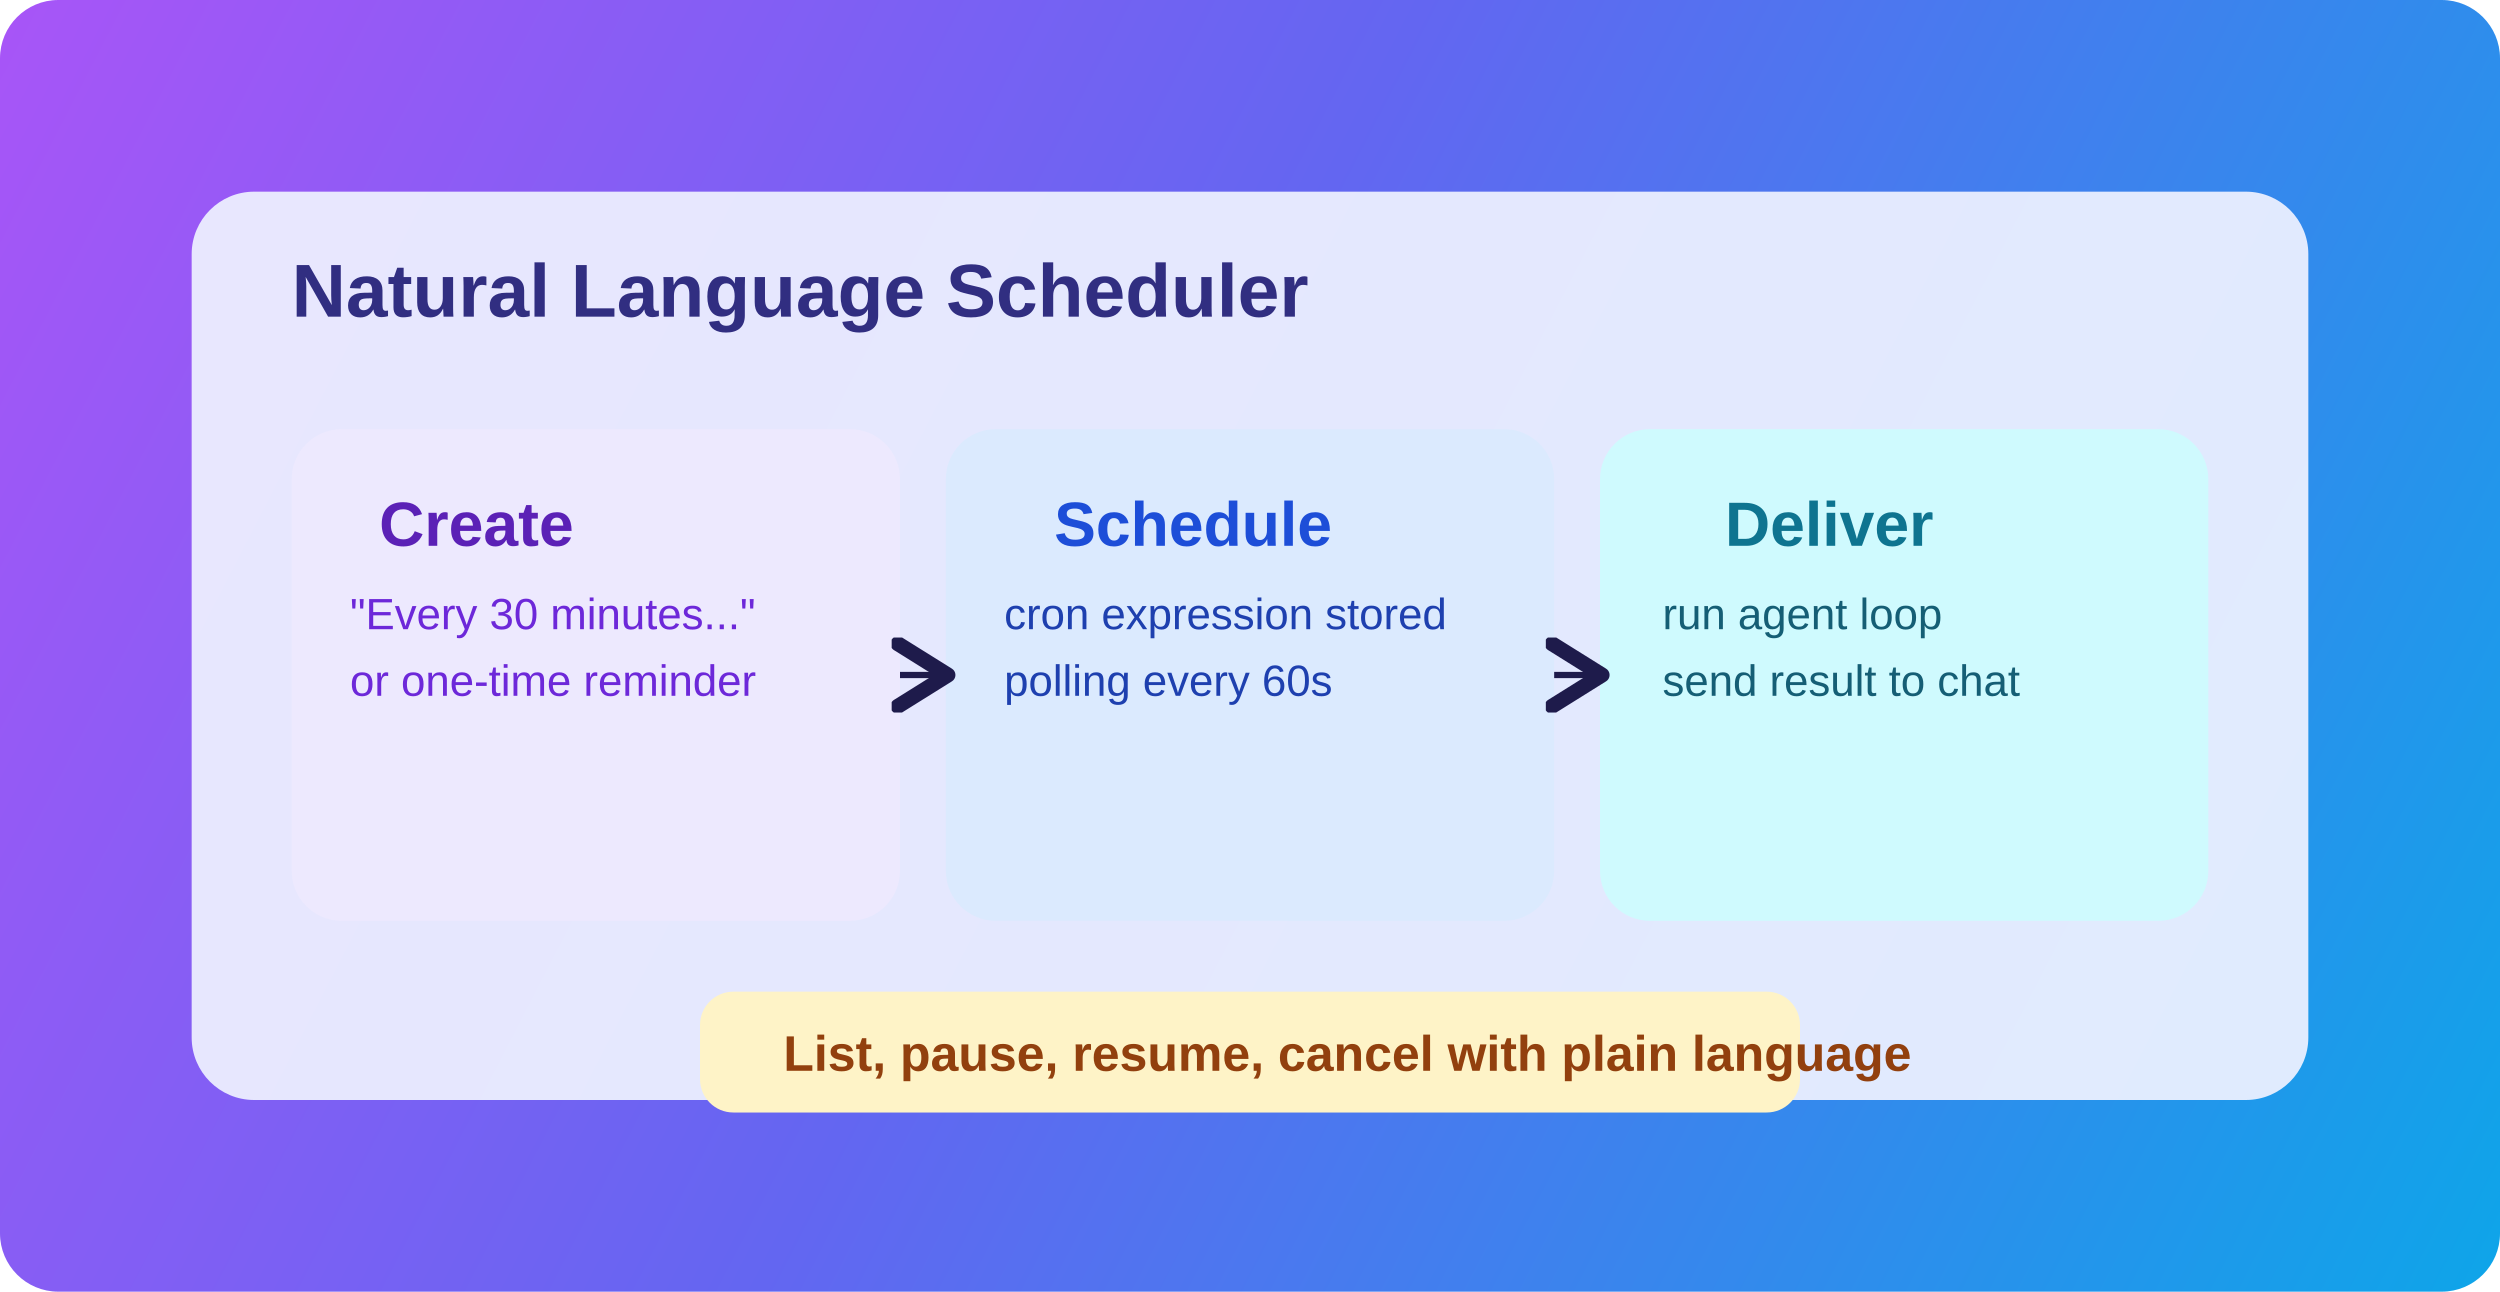
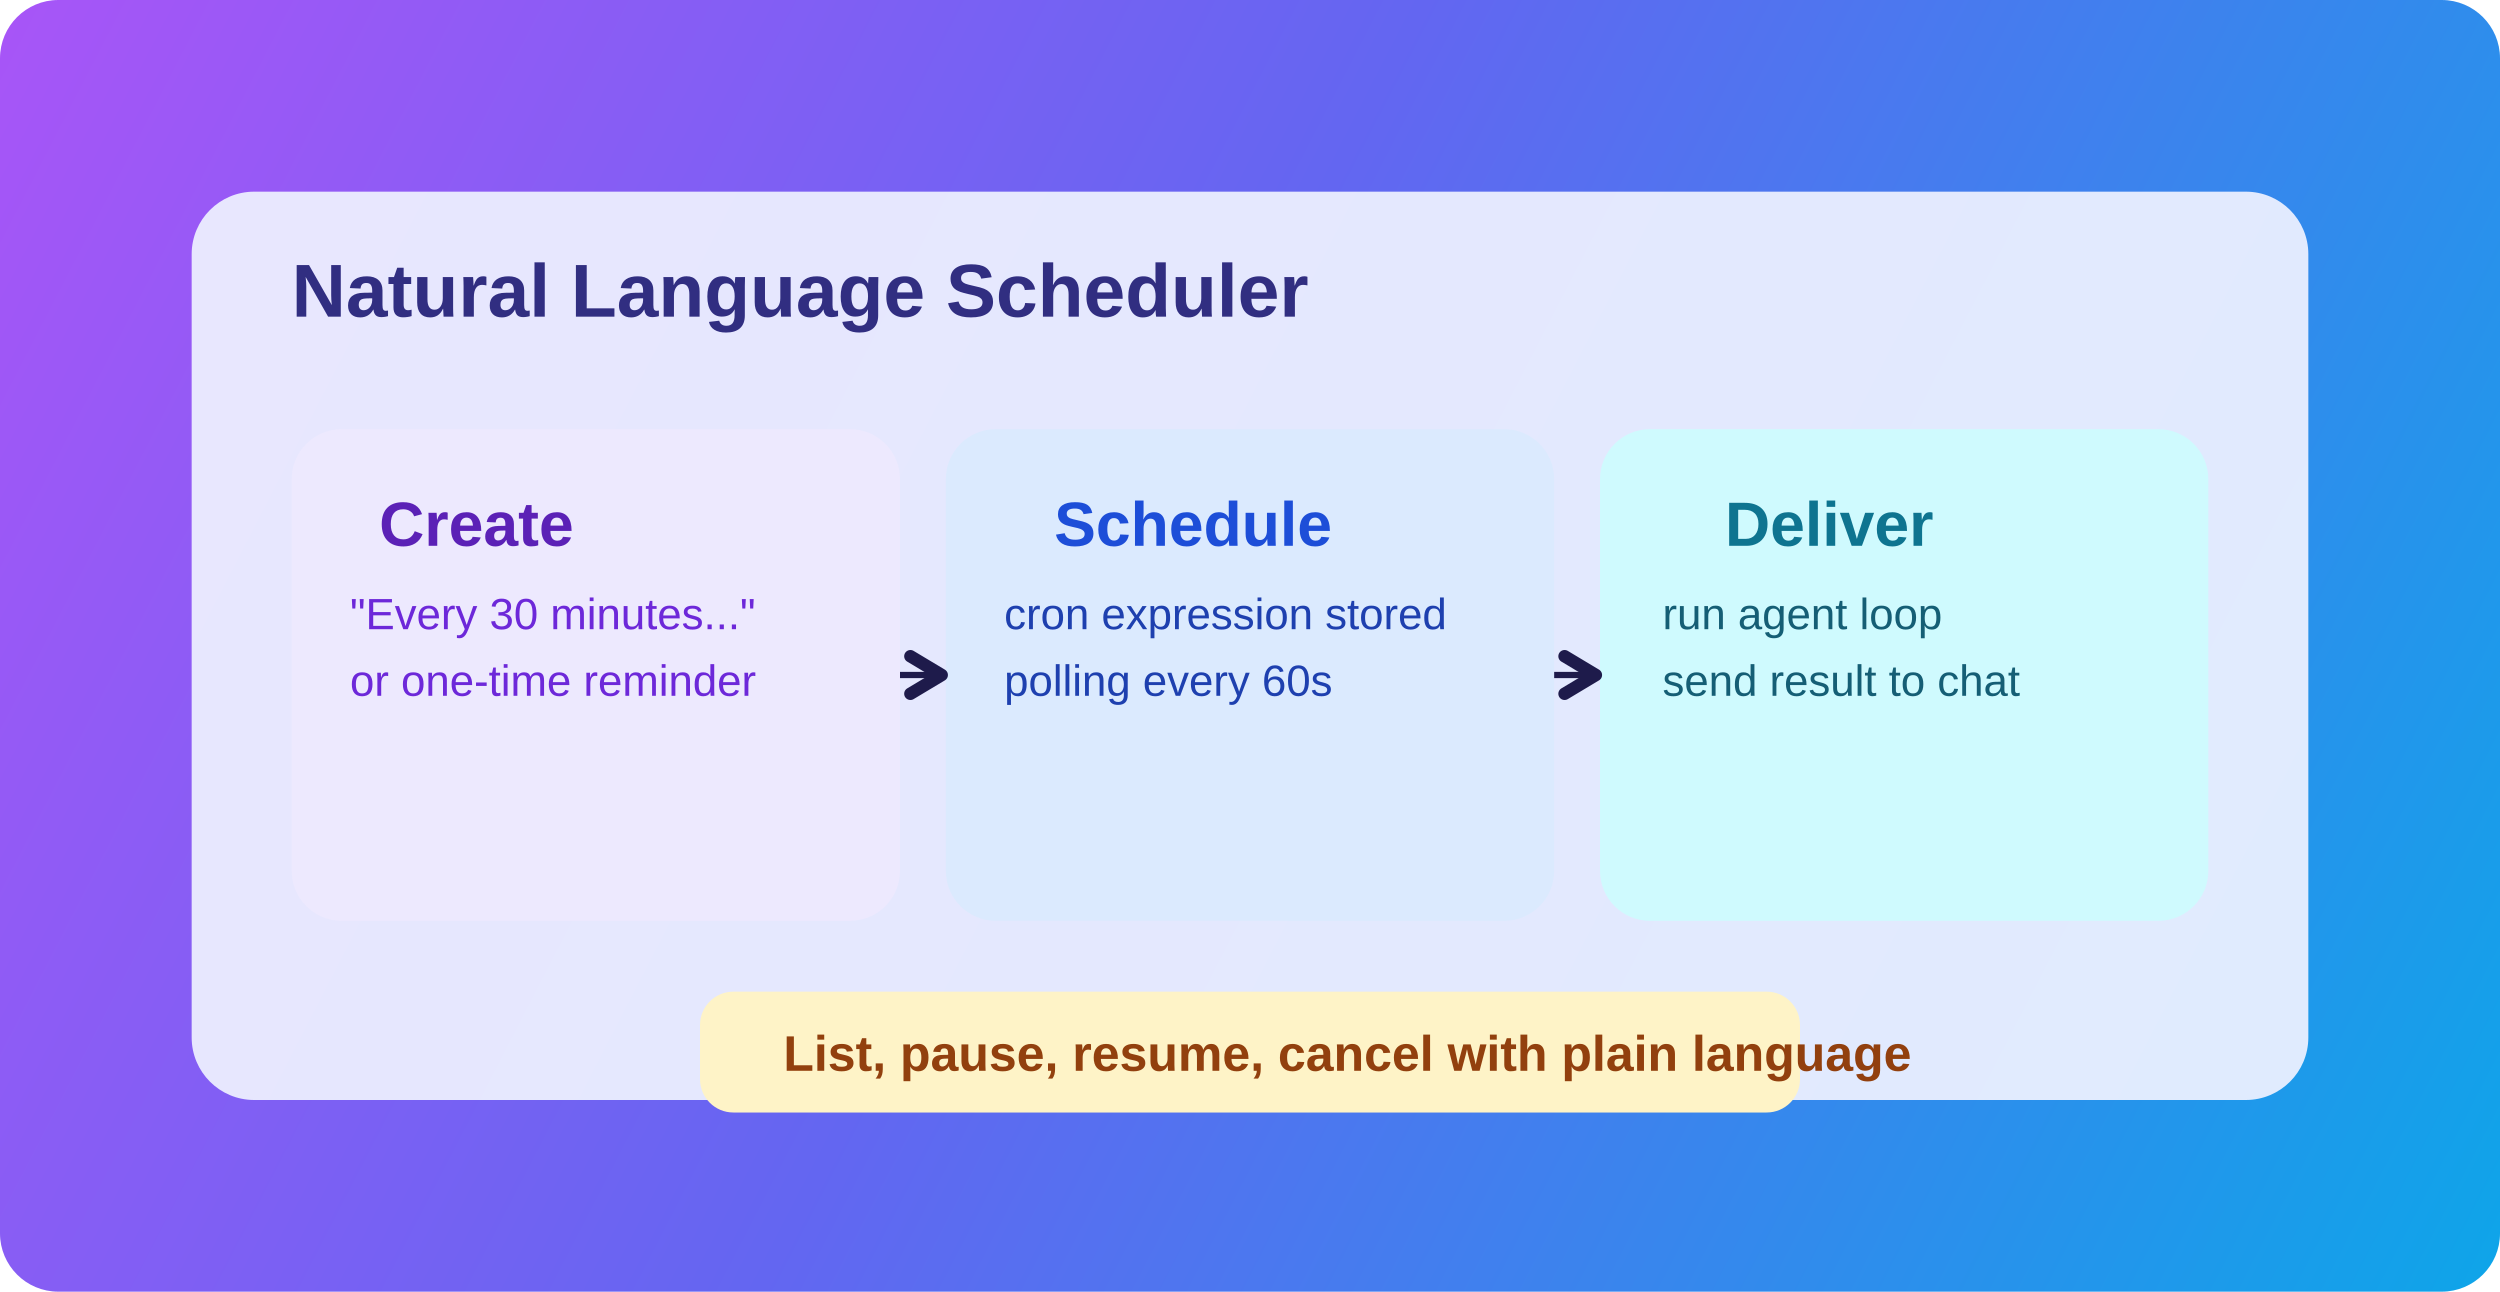
<svg xmlns="http://www.w3.org/2000/svg" width="1200" height="620" viewBox="0 0 1200 620" fill="none">
  <defs>
    <linearGradient id="tbg" x1="0" y1="0" x2="1200" y2="620" gradientUnits="userSpaceOnUse">
      <stop stop-color="#A855F7" />
      <stop offset="0.45" stop-color="#6366F1" />
      <stop offset="1" stop-color="#0EA5E9" />
    </linearGradient>
-     <marker id="tarrow" markerWidth="12" markerHeight="12" refX="8" refY="6" orient="auto">
-       <path d="M1 1L9 6L1 11" stroke="#1E1B4B" stroke-width="2.4" stroke-linecap="round" stroke-linejoin="round" />
+     <marker id="tarrow" markerWidth="8" markerHeight="8" refX="6" refY="4" orient="auto">
+       <path d="M1 1L6 4L1 7" stroke="#1E1B4B" stroke-width="2" stroke-linecap="round" stroke-linejoin="round" />
    </marker>
  </defs>
  <rect width="1200" height="620" rx="28" fill="url(#tbg)" />
  <rect x="92" y="92" width="1016" height="436" rx="30" fill="#EEF2FF" fill-opacity="0.93" />
  <text x="140" y="152" fill="#312E81" font-size="36" font-weight="700" font-family="Segoe UI, Arial, sans-serif">Natural Language Scheduler</text>
  <rect x="140" y="206" width="292" height="236" rx="24" fill="#EDE9FE" />
  <text x="182" y="262" fill="#5B21B6" font-size="30" font-weight="700" font-family="Segoe UI, Arial, sans-serif">Create</text>
  <text x="168" y="302" fill="#6D28D9" font-size="21" font-family="Segoe UI, Arial, sans-serif">"Every 30 minutes..."</text>
  <text x="168" y="334" fill="#6D28D9" font-size="21" font-family="Segoe UI, Arial, sans-serif">or one-time reminder</text>
  <rect x="454" y="206" width="292" height="236" rx="24" fill="#DBEAFE" />
  <text x="506" y="262" fill="#1D4ED8" font-size="30" font-weight="700" font-family="Segoe UI, Arial, sans-serif">Schedule</text>
  <text x="482" y="302" fill="#1E40AF" font-size="21" font-family="Segoe UI, Arial, sans-serif">cron expression stored</text>
  <text x="482" y="334" fill="#1E40AF" font-size="21" font-family="Segoe UI, Arial, sans-serif">polling every 60s</text>
  <rect x="768" y="206" width="292" height="236" rx="24" fill="#CFFAFE" />
  <text x="828" y="262" fill="#0E7490" font-size="30" font-weight="700" font-family="Segoe UI, Arial, sans-serif">Deliver</text>
  <text x="798" y="302" fill="#155E75" font-size="21" font-family="Segoe UI, Arial, sans-serif">run agent loop</text>
  <text x="798" y="334" fill="#155E75" font-size="21" font-family="Segoe UI, Arial, sans-serif">send result to chat</text>
  <path d="M432 324H452" stroke="#1E1B4B" stroke-width="3" marker-end="url(#tarrow)" />
  <path d="M746 324H766" stroke="#1E1B4B" stroke-width="3" marker-end="url(#tarrow)" />
  <rect x="336" y="476" width="528" height="58" rx="16" fill="#FEF3C7" />
  <text x="376" y="514" fill="#92400E" font-size="24" font-weight="700" font-family="Segoe UI, Arial, sans-serif">List, pause, resume, cancel with plain language</text>
</svg>
